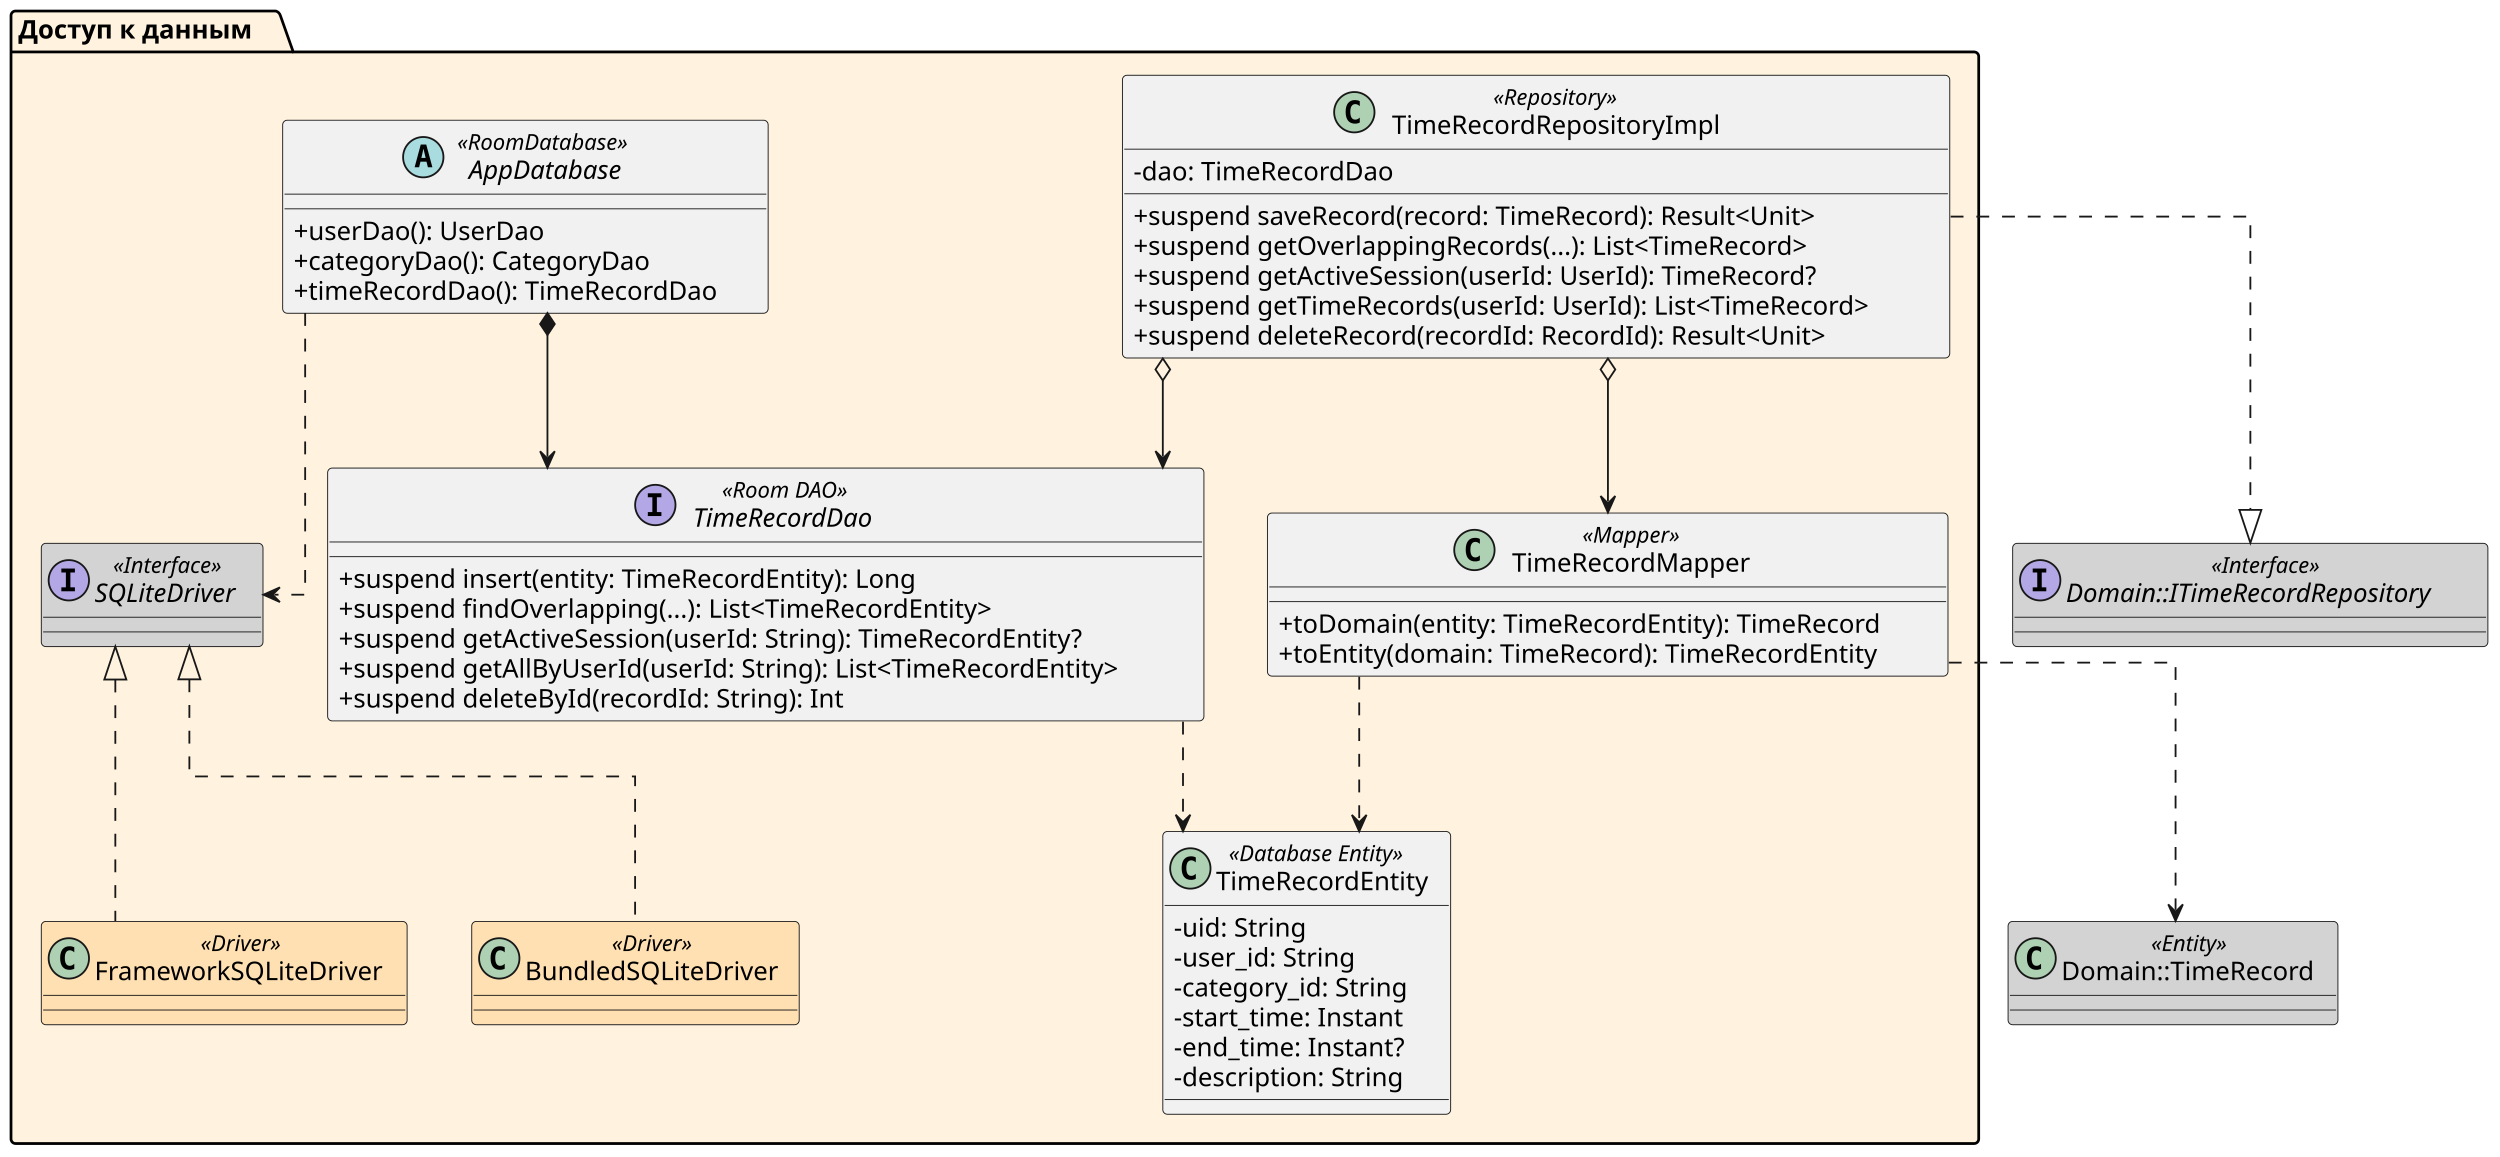
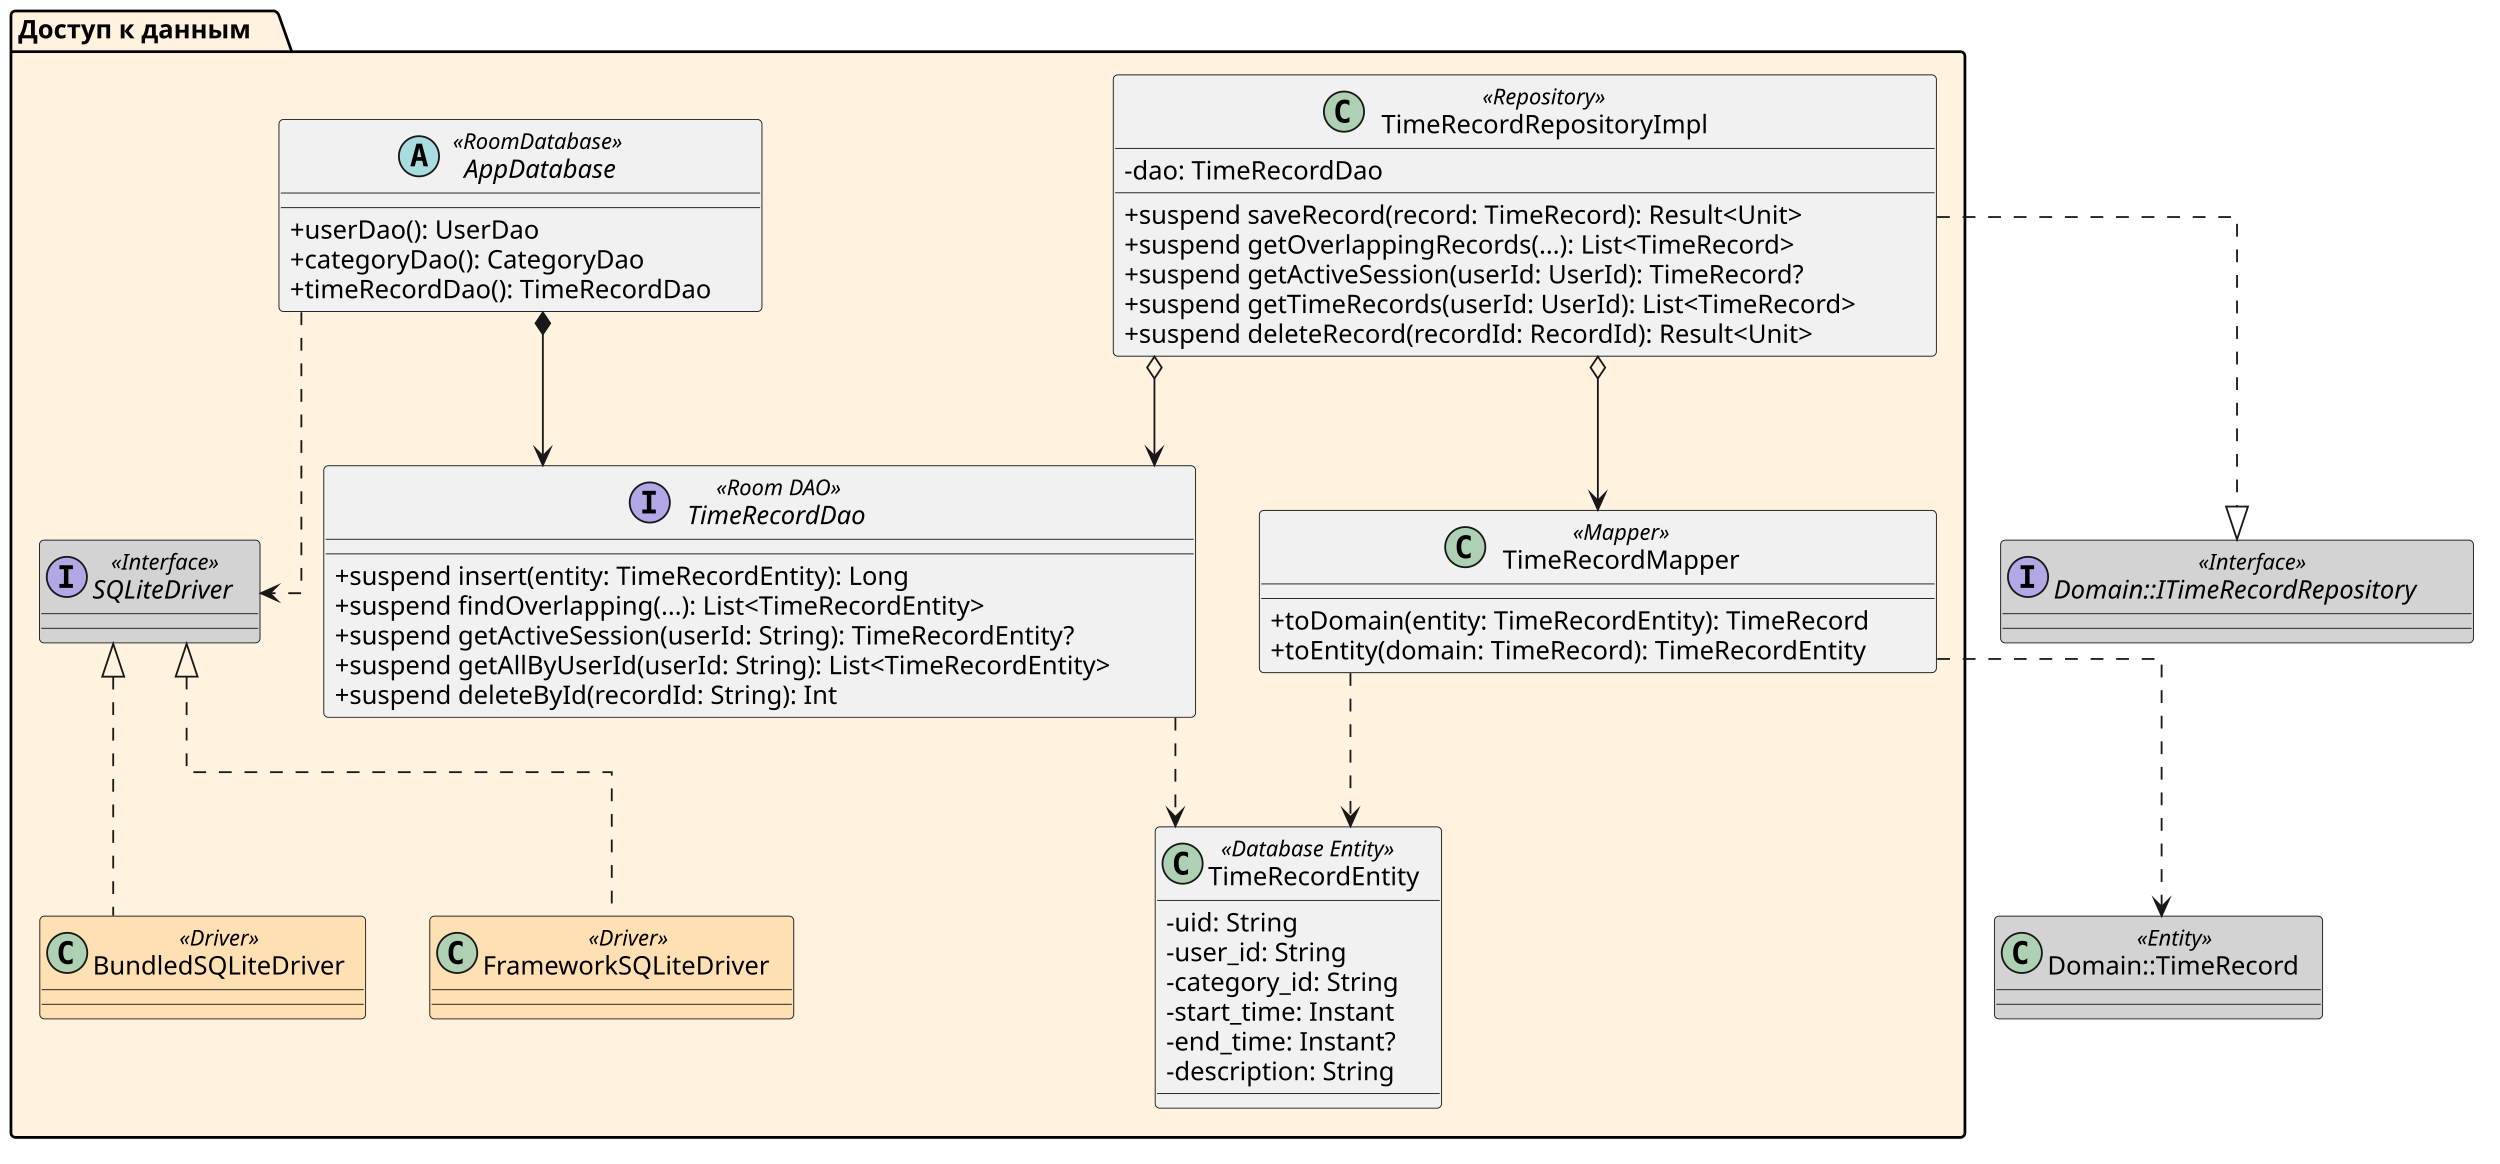
- <svg xmlns="http://www.w3.org/2000/svg" contentStyleType="text/css" data-diagram-type="CLASS" height="630px" preserveAspectRatio="none" style="width:1362px;height:630px;background:#FFFFFF;" version="1.1" viewBox="0 0 1362 630" width="1362px" zoomAndPan="magnify">
+ <svg xmlns="http://www.w3.org/2000/svg" contentStyleType="text/css" data-diagram-type="CLASS" height="637px" preserveAspectRatio="none" style="width:1369px;height:637px;background:#FFFFFF;" version="1.1" viewBox="0 0 1369 637" width="1369px" zoomAndPan="magnify">
  <defs />
  <g>
-     <g class="cluster" data-qualified-name="...... . ......" data-source-line="7" id="ent0004">
-       <path d="M8.5,6 L150.252,6 A3.75,3.75 0 0 1 152.752,8.5 L159.752,28.297 L1075.5,28.297 A2.5,2.5 0 0 1 1078,30.797 L1078,620.5 A2.5,2.5 0 0 1 1075.5,623 L8.5,623 A2.5,2.5 0 0 1 6,620.5 L6,8.5 A2.5,2.5 0 0 1 8.5,6" fill="#FFF3E0" style="stroke:#000000;stroke-width:1.5;" />
+     <g class="cluster" data-qualified-name="...... . ......" data-source-line="7" id="ent0003">
+       <path d="M8.5,6 L150.252,6 A3.75,3.75 0 0 1 152.752,8.5 L159.752,28.297 L1073.5,28.297 A2.5,2.5 0 0 1 1076,30.797 L1076,620.34 A2.5,2.5 0 0 1 1073.5,622.84 L8.5,622.84 A2.5,2.5 0 0 1 6,620.34 L6,8.5 A2.5,2.5 0 0 1 8.5,6" fill="#FFF3E0" style="stroke:#000000;stroke-width:1.5;" />
      <line style="stroke:#000000;stroke-width:1.5;" x1="6" x2="159.752" y1="28.297" y2="28.297" />
-       <text fill="#000000" font-family="sans-serif" font-size="14" font-weight="bold" lengthAdjust="spacing" textLength="140.752" x="10" y="20.995">Доступ к данным</text>
+       <text fill="#000000" font-family="sans-serif" font-size="14" font-weight="700" lengthAdjust="spacing" textLength="140.752" x="10" y="20.995">Доступ к данным</text>
    </g>
-     <g class="entity" data-qualified-name="...... . .......TimeRecordEntity" data-source-line="8" id="ent0005">
-       <rect fill="#F1F1F1" height="154.047" rx="2.5" ry="2.5" style="stroke:#181818;stroke-width:0.5;" width="156.81" x="633.5" y="453" />
-       <ellipse cx="648.5" cy="473.133" fill="#ADD1B2" rx="11" ry="11" style="stroke:#181818;stroke-width:1;" />
-       <path d="M651.469,478.773 Q650.891,479.07 650.25,479.211 Q649.609,479.367 648.906,479.367 Q646.406,479.367 645.078,477.727 Q643.766,476.07 643.766,472.945 Q643.766,469.82 645.078,468.164 Q646.406,466.508 648.906,466.508 Q649.609,466.508 650.25,466.664 Q650.906,466.82 651.469,467.117 L651.469,469.836 Q650.844,469.258 650.25,468.992 Q649.656,468.711 649.031,468.711 Q647.688,468.711 647,469.789 Q646.312,470.852 646.312,472.945 Q646.312,475.039 647,476.117 Q647.688,477.18 649.031,477.18 Q649.656,477.18 650.25,476.914 Q650.844,476.633 651.469,476.055 L651.469,478.773 Z " fill="#000000" />
-       <text fill="#000000" font-family="sans-serif" font-size="12" font-style="italic" lengthAdjust="spacing" textLength="110.918" x="669.446" y="469.139">«Database Entity»</text>
-       <text fill="#000000" font-family="sans-serif" font-size="14" lengthAdjust="spacing" textLength="124.811" x="662.5" y="484.964">TimeRecordEntity</text>
-       <line style="stroke:#181818;stroke-width:0.5;" x1="634.5" x2="789.311" y1="493.266" y2="493.266" />
-       <text fill="#000000" font-family="sans-serif" font-size="14" lengthAdjust="spacing" textLength="77.649" x="639.5" y="510.261">-uid: String</text>
-       <text fill="#000000" font-family="sans-serif" font-size="14" lengthAdjust="spacing" textLength="106.312" x="639.5" y="526.558">-user_id: String</text>
-       <text fill="#000000" font-family="sans-serif" font-size="14" lengthAdjust="spacing" textLength="137.648" x="639.5" y="542.855">-category_id: String</text>
-       <text fill="#000000" font-family="sans-serif" font-size="14" lengthAdjust="spacing" textLength="134.183" x="639.5" y="559.151">-start_time: Instant</text>
-       <text fill="#000000" font-family="sans-serif" font-size="14" lengthAdjust="spacing" textLength="135.379" x="639.5" y="575.448">-end_time: Instant?</text>
-       <text fill="#000000" font-family="sans-serif" font-size="14" lengthAdjust="spacing" textLength="133.841" x="639.5" y="591.745">-description: String</text>
-       <line style="stroke:#181818;stroke-width:0.5;" x1="634.5" x2="789.311" y1="599.047" y2="599.047" />
+     <g class="entity" data-qualified-name="...... . .......TimeRecordEntity" data-source-line="8" id="ent0004">
+       <rect fill="#F1F1F1" height="154.047" rx="2.5" ry="2.5" style="stroke:#181818;stroke-width:0.5;" width="156.81" x="632.59" y="452.79" />
+       <ellipse cx="647.59" cy="472.923" fill="#ADD1B2" rx="11" ry="11" style="stroke:#181818;stroke-width:1;" />
+       <path d="M650.559,478.563 Q649.981,478.86 649.34,479.001 Q648.699,479.157 647.996,479.157 Q645.496,479.157 644.168,477.517 Q642.856,475.86 642.856,472.735 Q642.856,469.61 644.168,467.954 Q645.496,466.298 647.996,466.298 Q648.699,466.298 649.34,466.454 Q649.996,466.61 650.559,466.907 L650.559,469.626 Q649.934,469.048 649.34,468.782 Q648.746,468.501 648.121,468.501 Q646.778,468.501 646.09,469.579 Q645.403,470.642 645.403,472.735 Q645.403,474.829 646.09,475.907 Q646.778,476.97 648.121,476.97 Q648.746,476.97 649.34,476.704 Q649.934,476.423 650.559,475.845 L650.559,478.563 Z " fill="#000000" />
+       <text fill="#000000" font-family="sans-serif" font-size="12" font-style="italic" lengthAdjust="spacing" textLength="110.789" x="668.601" y="468.929">«Database Entity»</text>
+       <text fill="#000000" font-family="sans-serif" font-size="14" lengthAdjust="spacing" textLength="124.811" x="661.59" y="484.754">TimeRecordEntity</text>
+       <line style="stroke:#181818;stroke-width:0.5;" x1="633.59" x2="788.4" y1="493.056" y2="493.056" />
+       <text fill="#000000" font-family="sans-serif" font-size="14" lengthAdjust="spacing" textLength="77.649" x="638.59" y="510.051">-uid: String</text>
+       <text fill="#000000" font-family="sans-serif" font-size="14" lengthAdjust="spacing" textLength="106.312" x="638.59" y="526.348">-user_id: String</text>
+       <text fill="#000000" font-family="sans-serif" font-size="14" lengthAdjust="spacing" textLength="137.648" x="638.59" y="542.644">-category_id: String</text>
+       <text fill="#000000" font-family="sans-serif" font-size="14" lengthAdjust="spacing" textLength="134.183" x="638.59" y="558.941">-start_time: Instant</text>
+       <text fill="#000000" font-family="sans-serif" font-size="14" lengthAdjust="spacing" textLength="135.379" x="638.59" y="575.238">-end_time: Instant?</text>
+       <text fill="#000000" font-family="sans-serif" font-size="14" lengthAdjust="spacing" textLength="133.841" x="638.59" y="591.535">-description: String</text>
+       <line style="stroke:#181818;stroke-width:0.5;" x1="633.59" x2="788.4" y1="598.837" y2="598.837" />
    </g>
-     <g class="entity" data-qualified-name="...... . .......TimeRecordDao" data-source-line="17" id="ent0006">
-       <rect fill="#F1F1F1" height="137.75" rx="2.5" ry="2.5" style="stroke:#181818;stroke-width:0.5;" width="477.397" x="178.5" y="255" />
-       <ellipse cx="357.017" cy="275.133" fill="#B4A7E5" rx="11" ry="11" style="stroke:#181818;stroke-width:1;" />
-       <path d="M352.939,270.898 L352.939,268.742 L360.33,268.742 L360.33,270.898 L357.861,270.898 L357.861,278.977 L360.33,278.977 L360.33,281.133 L352.939,281.133 L352.939,278.977 L355.408,278.977 L355.408,270.898 L352.939,270.898 Z " fill="#000000" />
-       <text fill="#000000" font-family="sans-serif" font-size="12" font-style="italic" lengthAdjust="spacing" textLength="80.232" x="393.332" y="271.139">«Room DAO»</text>
-       <text fill="#000000" font-family="sans-serif" font-size="14" font-style="italic" lengthAdjust="spacing" textLength="111.863" x="377.517" y="286.964">TimeRecordDao</text>
-       <line style="stroke:#181818;stroke-width:0.5;" x1="179.5" x2="654.898" y1="295.266" y2="295.266" />
-       <line style="stroke:#181818;stroke-width:0.5;" x1="179.5" x2="654.898" y1="303.266" y2="303.266" />
-       <text fill="#000000" font-family="sans-serif" font-size="14" lengthAdjust="spacing" textLength="343.649" x="184.5" y="320.261">+suspend insert(entity: TimeRecordEntity): Long</text>
-       <text fill="#000000" font-family="sans-serif" font-size="14" lengthAdjust="spacing" textLength="393.231" x="184.5" y="336.558">+suspend findOverlapping(...): List&lt;TimeRecordEntity&gt;</text>
-       <text fill="#000000" font-family="sans-serif" font-size="14" lengthAdjust="spacing" textLength="441.69" x="184.5" y="352.854">+suspend getActiveSession(userId: String): TimeRecordEntity?</text>
-       <text fill="#000000" font-family="sans-serif" font-size="14" lengthAdjust="spacing" textLength="465.397" x="184.5" y="369.151">+suspend getAllByUserId(userId: String): List&lt;TimeRecordEntity&gt;</text>
-       <text fill="#000000" font-family="sans-serif" font-size="14" lengthAdjust="spacing" textLength="297.732" x="184.5" y="385.448">+suspend deleteById(recordId: String): Int</text>
+     <g class="entity" data-qualified-name="...... . .......TimeRecordDao" data-source-line="17" id="ent0005">
+       <rect fill="#F1F1F1" height="137.75" rx="2.5" ry="2.5" style="stroke:#181818;stroke-width:0.5;" width="477.397" x="177.3" y="255.04" />
+       <ellipse cx="355.817" cy="275.173" fill="#B4A7E5" rx="11" ry="11" style="stroke:#181818;stroke-width:1;" />
+       <path d="M351.739,270.938 L351.739,268.782 L359.13,268.782 L359.13,270.938 L356.661,270.938 L356.661,279.017 L359.13,279.017 L359.13,281.173 L351.739,281.173 L351.739,279.017 L354.208,279.017 L354.208,270.938 L351.739,270.938 Z " fill="#000000" />
+       <text fill="#000000" font-family="sans-serif" font-size="12" font-style="italic" lengthAdjust="spacing" textLength="80.103" x="392.197" y="271.179">«Room DAO»</text>
+       <text fill="#000000" font-family="sans-serif" font-size="14" font-style="italic" lengthAdjust="spacing" textLength="111.863" x="376.317" y="287.004">TimeRecordDao</text>
+       <line style="stroke:#181818;stroke-width:0.5;" x1="178.3" x2="653.697" y1="295.306" y2="295.306" />
+       <line style="stroke:#181818;stroke-width:0.5;" x1="178.3" x2="653.697" y1="303.306" y2="303.306" />
+       <text fill="#000000" font-family="sans-serif" font-size="14" lengthAdjust="spacing" textLength="343.649" x="183.3" y="320.301">+suspend insert(entity: TimeRecordEntity): Long</text>
+       <text fill="#000000" font-family="sans-serif" font-size="14" lengthAdjust="spacing" textLength="393.231" x="183.3" y="336.598">+suspend findOverlapping(...): List&lt;TimeRecordEntity&gt;</text>
+       <text fill="#000000" font-family="sans-serif" font-size="14" lengthAdjust="spacing" textLength="441.69" x="183.3" y="352.894">+suspend getActiveSession(userId: String): TimeRecordEntity?</text>
+       <text fill="#000000" font-family="sans-serif" font-size="14" lengthAdjust="spacing" textLength="465.397" x="183.3" y="369.191">+suspend getAllByUserId(userId: String): List&lt;TimeRecordEntity&gt;</text>
+       <text fill="#000000" font-family="sans-serif" font-size="14" lengthAdjust="spacing" textLength="297.732" x="183.3" y="385.488">+suspend deleteById(recordId: String): Int</text>
    </g>
-     <g class="entity" data-qualified-name="...... . .......AppDatabase" data-source-line="25" id="ent0007">
-       <rect fill="#F1F1F1" height="105.156" rx="2.5" ry="2.5" style="stroke:#181818;stroke-width:0.5;" width="264.485" x="154" y="65.5" />
-       <ellipse cx="230.602" cy="85.633" fill="#A9DCDF" rx="11" ry="11" style="stroke:#181818;stroke-width:1;" />
-       <path d="M230.711,80.977 L229.555,86.055 L231.883,86.055 L230.711,80.977 Z M229.227,78.742 L232.211,78.742 L235.571,91.133 L233.118,91.133 L232.352,88.07 L229.071,88.07 L228.321,91.133 L225.883,91.133 L229.227,78.742 Z " fill="#000000" />
-       <text fill="#000000" font-family="sans-serif" font-size="12" font-style="italic" lengthAdjust="spacing" textLength="106.781" x="249.102" y="81.639">«RoomDatabase»</text>
-       <text fill="#000000" font-family="sans-serif" font-size="14" font-style="italic" lengthAdjust="spacing" textLength="94.151" x="255.417" y="97.464">AppDatabase</text>
-       <line style="stroke:#181818;stroke-width:0.5;" x1="155" x2="417.485" y1="105.766" y2="105.766" />
-       <line style="stroke:#181818;stroke-width:0.5;" x1="155" x2="417.485" y1="113.766" y2="113.766" />
-       <text fill="#000000" font-family="sans-serif" font-size="14" lengthAdjust="spacing" textLength="150.117" x="160" y="130.761">+userDao(): UserDao</text>
-       <text fill="#000000" font-family="sans-serif" font-size="14" lengthAdjust="spacing" textLength="213.493" x="160" y="147.058">+categoryDao(): CategoryDao</text>
-       <text fill="#000000" font-family="sans-serif" font-size="14" lengthAdjust="spacing" textLength="252.485" x="160" y="163.355">+timeRecordDao(): TimeRecordDao</text>
+     <g class="entity" data-qualified-name="...... . .......AppDatabase" data-source-line="25" id="ent0006">
+       <rect fill="#F1F1F1" height="105.156" rx="2.5" ry="2.5" style="stroke:#181818;stroke-width:0.5;" width="264.485" x="152.76" y="65.44" />
+       <ellipse cx="229.427" cy="85.573" fill="#A9DCDF" rx="11" ry="11" style="stroke:#181818;stroke-width:1;" />
+       <path d="M229.536,80.917 L228.38,85.995 L230.708,85.995 L229.536,80.917 Z M228.052,78.682 L231.036,78.682 L234.395,91.073 L231.942,91.073 L231.177,88.01 L227.895,88.01 L227.145,91.073 L224.708,91.073 L228.052,78.682 Z " fill="#000000" />
+       <text fill="#000000" font-family="sans-serif" font-size="12" font-style="italic" lengthAdjust="spacing" textLength="106.652" x="247.927" y="81.579">«RoomDatabase»</text>
+       <text fill="#000000" font-family="sans-serif" font-size="14" font-style="italic" lengthAdjust="spacing" textLength="94.151" x="254.177" y="97.404">AppDatabase</text>
+       <line style="stroke:#181818;stroke-width:0.5;" x1="153.76" x2="416.245" y1="105.706" y2="105.706" />
+       <line style="stroke:#181818;stroke-width:0.5;" x1="153.76" x2="416.245" y1="113.706" y2="113.706" />
+       <text fill="#000000" font-family="sans-serif" font-size="14" lengthAdjust="spacing" textLength="150.117" x="158.76" y="130.701">+userDao(): UserDao</text>
+       <text fill="#000000" font-family="sans-serif" font-size="14" lengthAdjust="spacing" textLength="213.493" x="158.76" y="146.998">+categoryDao(): CategoryDao</text>
+       <text fill="#000000" font-family="sans-serif" font-size="14" lengthAdjust="spacing" textLength="252.485" x="158.76" y="163.294">+timeRecordDao(): TimeRecordDao</text>
    </g>
-     <g class="entity" data-qualified-name="...... . .......TimeRecordMapper" data-source-line="31" id="ent0008">
-       <rect fill="#F1F1F1" height="88.859" rx="2.5" ry="2.5" style="stroke:#181818;stroke-width:0.5;" width="370.757" x="690.5" y="279.5" />
-       <ellipse cx="803.259" cy="299.633" fill="#ADD1B2" rx="11" ry="11" style="stroke:#181818;stroke-width:1;" />
-       <path d="M806.227,305.273 Q805.649,305.57 805.009,305.711 Q804.368,305.867 803.665,305.867 Q801.165,305.867 799.837,304.227 Q798.524,302.57 798.524,299.445 Q798.524,296.32 799.837,294.664 Q801.165,293.008 803.665,293.008 Q804.368,293.008 805.009,293.164 Q805.665,293.32 806.227,293.617 L806.227,296.336 Q805.602,295.758 805.009,295.492 Q804.415,295.211 803.79,295.211 Q802.446,295.211 801.759,296.289 Q801.071,297.352 801.071,299.445 Q801.071,301.539 801.759,302.617 Q802.446,303.68 803.79,303.68 Q804.415,303.68 805.009,303.414 Q805.602,303.133 806.227,302.555 L806.227,305.273 Z " fill="#000000" />
-       <text fill="#000000" font-family="sans-serif" font-size="12" font-style="italic" lengthAdjust="spacing" textLength="60.07" x="862.093" y="295.639">«Mapper»</text>
-       <text fill="#000000" font-family="sans-serif" font-size="14" lengthAdjust="spacing" textLength="136.739" x="823.759" y="311.464">TimeRecordMapper</text>
-       <line style="stroke:#181818;stroke-width:0.5;" x1="691.5" x2="1060.257" y1="319.766" y2="319.766" />
-       <line style="stroke:#181818;stroke-width:0.5;" x1="691.5" x2="1060.257" y1="327.766" y2="327.766" />
-       <text fill="#000000" font-family="sans-serif" font-size="14" lengthAdjust="spacing" textLength="358.757" x="696.5" y="344.761">+toDomain(entity: TimeRecordEntity): TimeRecord</text>
-       <text fill="#000000" font-family="sans-serif" font-size="14" lengthAdjust="spacing" textLength="357.096" x="696.5" y="361.058">+toEntity(domain: TimeRecord): TimeRecordEntity</text>
+     <g class="entity" data-qualified-name="...... . .......TimeRecordMapper" data-source-line="31" id="ent0007">
+       <rect fill="#F1F1F1" height="88.859" rx="2.5" ry="2.5" style="stroke:#181818;stroke-width:0.5;" width="370.757" x="689.62" y="279.49" />
+       <ellipse cx="802.379" cy="299.623" fill="#ADD1B2" rx="11" ry="11" style="stroke:#181818;stroke-width:1;" />
+       <path d="M805.347,305.263 Q804.769,305.56 804.129,305.701 Q803.488,305.857 802.785,305.857 Q800.285,305.857 798.957,304.217 Q797.644,302.56 797.644,299.435 Q797.644,296.31 798.957,294.654 Q800.285,292.998 802.785,292.998 Q803.488,292.998 804.129,293.154 Q804.785,293.31 805.347,293.607 L805.347,296.326 Q804.722,295.748 804.129,295.482 Q803.535,295.201 802.91,295.201 Q801.566,295.201 800.879,296.279 Q800.191,297.342 800.191,299.435 Q800.191,301.529 800.879,302.607 Q801.566,303.67 802.91,303.67 Q803.535,303.67 804.129,303.404 Q804.722,303.123 805.347,302.545 L805.347,305.263 Z " fill="#000000" />
+       <text fill="#000000" font-family="sans-serif" font-size="12" font-style="italic" lengthAdjust="spacing" textLength="59.941" x="861.278" y="295.629">«Mapper»</text>
+       <text fill="#000000" font-family="sans-serif" font-size="14" lengthAdjust="spacing" textLength="136.739" x="822.879" y="311.454">TimeRecordMapper</text>
+       <line style="stroke:#181818;stroke-width:0.5;" x1="690.62" x2="1059.377" y1="319.756" y2="319.756" />
+       <line style="stroke:#181818;stroke-width:0.5;" x1="690.62" x2="1059.377" y1="327.756" y2="327.756" />
+       <text fill="#000000" font-family="sans-serif" font-size="14" lengthAdjust="spacing" textLength="358.757" x="695.62" y="344.751">+toDomain(entity: TimeRecordEntity): TimeRecord</text>
+       <text fill="#000000" font-family="sans-serif" font-size="14" lengthAdjust="spacing" textLength="357.096" x="695.62" y="361.048">+toEntity(domain: TimeRecord): TimeRecordEntity</text>
    </g>
-     <g class="entity" data-qualified-name="...... . .......TimeRecordRepositoryImpl" data-source-line="36" id="ent0009">
-       <rect fill="#F1F1F1" height="154.047" rx="2.5" ry="2.5" style="stroke:#181818;stroke-width:0.5;" width="450.731" x="611.5" y="41" />
-       <ellipse cx="737.838" cy="61.133" fill="#ADD1B2" rx="11" ry="11" style="stroke:#181818;stroke-width:1;" />
-       <path d="M740.807,66.773 Q740.229,67.07 739.588,67.211 Q738.948,67.367 738.245,67.367 Q735.745,67.367 734.417,65.727 Q733.104,64.07 733.104,60.945 Q733.104,57.82 734.417,56.164 Q735.745,54.508 738.245,54.508 Q738.948,54.508 739.588,54.664 Q740.245,54.82 740.807,55.117 L740.807,57.836 Q740.182,57.258 739.588,56.992 Q738.995,56.711 738.37,56.711 Q737.026,56.711 736.338,57.789 Q735.651,58.852 735.651,60.945 Q735.651,63.039 736.338,64.117 Q737.026,65.18 738.37,65.18 Q738.995,65.18 739.588,64.914 Q740.182,64.633 740.807,64.055 L740.807,66.773 Z " fill="#000000" />
-       <text fill="#000000" font-family="sans-serif" font-size="12" font-style="italic" lengthAdjust="spacing" textLength="79.16" x="813.535" y="57.139">«Repository»</text>
-       <text fill="#000000" font-family="sans-serif" font-size="14" lengthAdjust="spacing" textLength="189.554" x="758.338" y="72.964">TimeRecordRepositoryImpl</text>
-       <line style="stroke:#181818;stroke-width:0.5;" x1="612.5" x2="1061.23" y1="81.266" y2="81.266" />
-       <text fill="#000000" font-family="sans-serif" font-size="14" lengthAdjust="spacing" textLength="152.113" x="617.5" y="98.261">-dao: TimeRecordDao</text>
-       <line style="stroke:#181818;stroke-width:0.5;" x1="612.5" x2="1061.23" y1="105.562" y2="105.562" />
-       <text fill="#000000" font-family="sans-serif" font-size="14" lengthAdjust="spacing" textLength="411.236" x="617.5" y="122.558">+suspend saveRecord(record: TimeRecord): Result&lt;Unit&gt;</text>
-       <text fill="#000000" font-family="sans-serif" font-size="14" lengthAdjust="spacing" textLength="405.31" x="617.5" y="138.855">+suspend getOverlappingRecords(...): List&lt;TimeRecord&gt;</text>
-       <text fill="#000000" font-family="sans-serif" font-size="14" lengthAdjust="spacing" textLength="403.963" x="617.5" y="155.151">+suspend getActiveSession(userId: UserId): TimeRecord?</text>
-       <text fill="#000000" font-family="sans-serif" font-size="14" lengthAdjust="spacing" textLength="438.731" x="617.5" y="171.448">+suspend getTimeRecords(userId: UserId): List&lt;TimeRecord&gt;</text>
-       <text fill="#000000" font-family="sans-serif" font-size="14" lengthAdjust="spacing" textLength="413.909" x="617.5" y="187.745">+suspend deleteRecord(recordId: RecordId): Result&lt;Unit&gt;</text>
+     <g class="entity" data-qualified-name="...... . .......TimeRecordRepositoryImpl" data-source-line="36" id="ent0008">
+       <rect fill="#F1F1F1" height="154.047" rx="2.5" ry="2.5" style="stroke:#181818;stroke-width:0.5;" width="450.731" x="609.63" y="41" />
+       <ellipse cx="735.968" cy="61.133" fill="#ADD1B2" rx="11" ry="11" style="stroke:#181818;stroke-width:1;" />
+       <path d="M738.937,66.773 Q738.359,67.07 737.718,67.211 Q737.078,67.367 736.375,67.367 Q733.875,67.367 732.547,65.727 Q731.234,64.07 731.234,60.945 Q731.234,57.82 732.547,56.164 Q733.875,54.508 736.375,54.508 Q737.078,54.508 737.718,54.664 Q738.375,54.82 738.937,55.117 L738.937,57.836 Q738.312,57.258 737.718,56.992 Q737.125,56.711 736.5,56.711 Q735.156,56.711 734.468,57.789 Q733.781,58.852 733.781,60.945 Q733.781,63.039 734.468,64.117 Q735.156,65.18 736.5,65.18 Q737.125,65.18 737.718,64.914 Q738.312,64.633 738.937,64.055 L738.937,66.773 Z " fill="#000000" />
+       <text fill="#000000" font-family="sans-serif" font-size="12" font-style="italic" lengthAdjust="spacing" textLength="79.031" x="811.73" y="57.139">«Repository»</text>
+       <text fill="#000000" font-family="sans-serif" font-size="14" lengthAdjust="spacing" textLength="189.554" x="756.468" y="72.964">TimeRecordRepositoryImpl</text>
+       <line style="stroke:#181818;stroke-width:0.5;" x1="610.63" x2="1059.361" y1="81.266" y2="81.266" />
+       <text fill="#000000" font-family="sans-serif" font-size="14" lengthAdjust="spacing" textLength="152.113" x="615.63" y="98.261">-dao: TimeRecordDao</text>
+       <line style="stroke:#181818;stroke-width:0.5;" x1="610.63" x2="1059.361" y1="105.562" y2="105.562" />
+       <text fill="#000000" font-family="sans-serif" font-size="14" lengthAdjust="spacing" textLength="411.236" x="615.63" y="122.558">+suspend saveRecord(record: TimeRecord): Result&lt;Unit&gt;</text>
+       <text fill="#000000" font-family="sans-serif" font-size="14" lengthAdjust="spacing" textLength="405.31" x="615.63" y="138.855">+suspend getOverlappingRecords(...): List&lt;TimeRecord&gt;</text>
+       <text fill="#000000" font-family="sans-serif" font-size="14" lengthAdjust="spacing" textLength="403.963" x="615.63" y="155.151">+suspend getActiveSession(userId: UserId): TimeRecord?</text>
+       <text fill="#000000" font-family="sans-serif" font-size="14" lengthAdjust="spacing" textLength="438.731" x="615.63" y="171.448">+suspend getTimeRecords(userId: UserId): List&lt;TimeRecord&gt;</text>
+       <text fill="#000000" font-family="sans-serif" font-size="14" lengthAdjust="spacing" textLength="413.909" x="615.63" y="187.745">+suspend deleteRecord(recordId: RecordId): Result&lt;Unit&gt;</text>
    </g>
-     <g class="entity" data-qualified-name="...... . .......SQLiteDriver" data-source-line="45" id="ent0010">
-       <rect fill="#D3D3D3" height="56.266" rx="2.5" ry="2.5" style="stroke:#181818;stroke-width:0.5;" width="120.778" x="22.5" y="296" />
-       <ellipse cx="37.5" cy="316.133" fill="#B4A7E5" rx="11" ry="11" style="stroke:#181818;stroke-width:1;" />
-       <path d="M33.422,311.898 L33.422,309.742 L40.812,309.742 L40.812,311.898 L38.344,311.898 L38.344,319.977 L40.812,319.977 L40.812,322.133 L33.422,322.133 L33.422,319.977 L35.891,319.977 L35.891,311.898 L33.422,311.898 Z " fill="#000000" />
-       <text fill="#000000" font-family="sans-serif" font-size="12" font-style="italic" lengthAdjust="spacing" textLength="68.537" x="61.621" y="312.139">«Interface»</text>
-       <text fill="#000000" font-family="sans-serif" font-size="14" font-style="italic" lengthAdjust="spacing" textLength="88.778" x="51.5" y="327.964">SQLiteDriver</text>
-       <line style="stroke:#181818;stroke-width:0.5;" x1="23.5" x2="142.278" y1="336.266" y2="336.266" />
-       <line style="stroke:#181818;stroke-width:0.5;" x1="23.5" x2="142.278" y1="344.266" y2="344.266" />
+     <g class="entity" data-qualified-name="...... . .......SQLiteDriver" data-source-line="45" id="ent0009">
+       <rect fill="#D3D3D3" height="56.266" rx="2.5" ry="2.5" style="stroke:#181818;stroke-width:0.5;" width="120.778" x="21.61" y="295.79" />
+       <ellipse cx="36.61" cy="315.923" fill="#B4A7E5" rx="11" ry="11" style="stroke:#181818;stroke-width:1;" />
+       <path d="M32.532,311.688 L32.532,309.532 L39.922,309.532 L39.922,311.688 L37.454,311.688 L37.454,319.767 L39.922,319.767 L39.922,321.923 L32.532,321.923 L32.532,319.767 L35.001,319.767 L35.001,311.688 L32.532,311.688 Z " fill="#000000" />
+       <text fill="#000000" font-family="sans-serif" font-size="12" font-style="italic" lengthAdjust="spacing" textLength="68.408" x="60.795" y="311.929">«Interface»</text>
+       <text fill="#000000" font-family="sans-serif" font-size="14" font-style="italic" lengthAdjust="spacing" textLength="88.778" x="50.61" y="327.754">SQLiteDriver</text>
+       <line style="stroke:#181818;stroke-width:0.5;" x1="22.61" x2="141.388" y1="336.056" y2="336.056" />
+       <line style="stroke:#181818;stroke-width:0.5;" x1="22.61" x2="141.388" y1="344.056" y2="344.056" />
    </g>
-     <g class="entity" data-qualified-name="...... . .......BundledSQLiteDriver" data-source-line="47" id="ent0011">
-       <rect fill="#FFE0B2" height="56.266" rx="2.5" ry="2.5" style="stroke:#181818;stroke-width:0.5;" width="178.405" x="257" y="502" />
-       <ellipse cx="272" cy="522.133" fill="#ADD1B2" rx="11" ry="11" style="stroke:#181818;stroke-width:1;" />
-       <path d="M274.969,527.773 Q274.391,528.07 273.75,528.211 Q273.109,528.367 272.406,528.367 Q269.906,528.367 268.578,526.727 Q267.266,525.07 267.266,521.945 Q267.266,518.82 268.578,517.164 Q269.906,515.508 272.406,515.508 Q273.109,515.508 273.75,515.664 Q274.406,515.82 274.969,516.117 L274.969,518.836 Q274.344,518.258 273.75,517.992 Q273.156,517.711 272.531,517.711 Q271.188,517.711 270.5,518.789 Q269.812,519.852 269.812,521.945 Q269.812,524.039 270.5,525.117 Q271.188,526.18 272.531,526.18 Q273.156,526.18 273.75,525.914 Q274.344,525.633 274.969,525.055 L274.969,527.773 Z " fill="#000000" />
-       <text fill="#000000" font-family="sans-serif" font-size="12" font-style="italic" lengthAdjust="spacing" textLength="51.738" x="333.334" y="518.139">«Driver»</text>
-       <text fill="#000000" font-family="sans-serif" font-size="14" lengthAdjust="spacing" textLength="146.405" x="286" y="533.964">BundledSQLiteDriver</text>
-       <line style="stroke:#181818;stroke-width:0.5;" x1="258" x2="434.405" y1="542.266" y2="542.266" />
-       <line style="stroke:#181818;stroke-width:0.5;" x1="258" x2="434.405" y1="550.266" y2="550.266" />
+     <g class="entity" data-qualified-name="...... . .......BundledSQLiteDriver" data-source-line="47" id="ent0010">
+       <rect fill="#FFE0B2" height="56.266" rx="2.5" ry="2.5" style="stroke:#181818;stroke-width:0.5;" width="178.405" x="21.8" y="501.68" />
+       <ellipse cx="36.8" cy="521.813" fill="#ADD1B2" rx="11" ry="11" style="stroke:#181818;stroke-width:1;" />
+       <path d="M39.769,527.453 Q39.191,527.75 38.55,527.891 Q37.909,528.047 37.206,528.047 Q34.706,528.047 33.378,526.407 Q32.066,524.75 32.066,521.625 Q32.066,518.5 33.378,516.844 Q34.706,515.188 37.206,515.188 Q37.909,515.188 38.55,515.344 Q39.206,515.5 39.769,515.797 L39.769,518.516 Q39.144,517.938 38.55,517.672 Q37.956,517.391 37.331,517.391 Q35.987,517.391 35.3,518.469 Q34.612,519.532 34.612,521.625 Q34.612,523.719 35.3,524.797 Q35.987,525.86 37.331,525.86 Q37.956,525.86 38.55,525.594 Q39.144,525.313 39.769,524.735 L39.769,527.453 Z " fill="#000000" />
+       <text fill="#000000" font-family="sans-serif" font-size="12" font-style="italic" lengthAdjust="spacing" textLength="51.609" x="98.198" y="517.819">«Driver»</text>
+       <text fill="#000000" font-family="sans-serif" font-size="14" lengthAdjust="spacing" textLength="146.405" x="50.8" y="533.644">BundledSQLiteDriver</text>
+       <line style="stroke:#181818;stroke-width:0.5;" x1="22.8" x2="199.205" y1="541.946" y2="541.946" />
+       <line style="stroke:#181818;stroke-width:0.5;" x1="22.8" x2="199.205" y1="549.946" y2="549.946" />
    </g>
-     <g class="entity" data-qualified-name="...... . .......FrameworkSQLiteDriver" data-source-line="48" id="ent0012">
-       <rect fill="#FFE0B2" height="56.266" rx="2.5" ry="2.5" style="stroke:#181818;stroke-width:0.5;" width="199.296" x="22.5" y="502" />
-       <ellipse cx="37.5" cy="522.133" fill="#ADD1B2" rx="11" ry="11" style="stroke:#181818;stroke-width:1;" />
-       <path d="M40.469,527.773 Q39.891,528.07 39.25,528.211 Q38.609,528.367 37.906,528.367 Q35.406,528.367 34.078,526.727 Q32.766,525.07 32.766,521.945 Q32.766,518.82 34.078,517.164 Q35.406,515.508 37.906,515.508 Q38.609,515.508 39.25,515.664 Q39.906,515.82 40.469,516.117 L40.469,518.836 Q39.844,518.258 39.25,517.992 Q38.656,517.711 38.031,517.711 Q36.688,517.711 36,518.789 Q35.312,519.852 35.312,521.945 Q35.312,524.039 36,525.117 Q36.688,526.18 38.031,526.18 Q38.656,526.18 39.25,525.914 Q39.844,525.633 40.469,525.055 L40.469,527.773 Z " fill="#000000" />
-       <text fill="#000000" font-family="sans-serif" font-size="12" font-style="italic" lengthAdjust="spacing" textLength="51.738" x="109.279" y="518.139">«Driver»</text>
-       <text fill="#000000" font-family="sans-serif" font-size="14" lengthAdjust="spacing" textLength="167.296" x="51.5" y="533.964">FrameworkSQLiteDriver</text>
-       <line style="stroke:#181818;stroke-width:0.5;" x1="23.5" x2="220.796" y1="542.266" y2="542.266" />
-       <line style="stroke:#181818;stroke-width:0.5;" x1="23.5" x2="220.796" y1="550.266" y2="550.266" />
+     <g class="entity" data-qualified-name="...... . .......FrameworkSQLiteDriver" data-source-line="48" id="ent0011">
+       <rect fill="#FFE0B2" height="56.266" rx="2.5" ry="2.5" style="stroke:#181818;stroke-width:0.5;" width="199.296" x="235.35" y="501.68" />
+       <ellipse cx="250.35" cy="521.813" fill="#ADD1B2" rx="11" ry="11" style="stroke:#181818;stroke-width:1;" />
+       <path d="M253.319,527.453 Q252.741,527.75 252.1,527.891 Q251.459,528.047 250.756,528.047 Q248.256,528.047 246.928,526.407 Q245.616,524.75 245.616,521.625 Q245.616,518.5 246.928,516.844 Q248.256,515.188 250.756,515.188 Q251.459,515.188 252.1,515.344 Q252.756,515.5 253.319,515.797 L253.319,518.516 Q252.694,517.938 252.1,517.672 Q251.506,517.391 250.881,517.391 Q249.537,517.391 248.85,518.469 Q248.162,519.532 248.162,521.625 Q248.162,523.719 248.85,524.797 Q249.537,525.86 250.881,525.86 Q251.506,525.86 252.1,525.594 Q252.694,525.313 253.319,524.735 L253.319,527.453 Z " fill="#000000" />
+       <text fill="#000000" font-family="sans-serif" font-size="12" font-style="italic" lengthAdjust="spacing" textLength="51.609" x="322.193" y="517.819">«Driver»</text>
+       <text fill="#000000" font-family="sans-serif" font-size="14" lengthAdjust="spacing" textLength="167.296" x="264.35" y="533.644">FrameworkSQLiteDriver</text>
+       <line style="stroke:#181818;stroke-width:0.5;" x1="236.35" x2="433.646" y1="541.946" y2="541.946" />
+       <line style="stroke:#181818;stroke-width:0.5;" x1="236.35" x2="433.646" y1="549.946" y2="549.946" />
    </g>
-     <g class="entity" data-qualified-name="ITimeRecordRepository" data-source-line="4" id="ent0002">
-       <rect fill="#D3D3D3" height="56.266" rx="2.5" ry="2.5" style="stroke:#181818;stroke-width:0.5;" width="258.898" x="1096.5" y="296" />
-       <ellipse cx="1111.5" cy="316.133" fill="#B4A7E5" rx="11" ry="11" style="stroke:#181818;stroke-width:1;" />
-       <path d="M1107.422,311.898 L1107.422,309.742 L1114.812,309.742 L1114.812,311.898 L1112.344,311.898 L1112.344,319.977 L1114.812,319.977 L1114.812,322.133 L1107.422,322.133 L1107.422,319.977 L1109.891,319.977 L1109.891,311.898 L1107.422,311.898 Z " fill="#000000" />
-       <text fill="#000000" font-family="sans-serif" font-size="12" font-style="italic" lengthAdjust="spacing" textLength="68.537" x="1204.681" y="312.139">«Interface»</text>
-       <text fill="#000000" font-family="sans-serif" font-size="14" font-style="italic" lengthAdjust="spacing" textLength="226.898" x="1125.5" y="327.964">Domain::ITimeRecordRepository</text>
-       <line style="stroke:#181818;stroke-width:0.5;" x1="1097.5" x2="1354.398" y1="336.266" y2="336.266" />
-       <line style="stroke:#181818;stroke-width:0.5;" x1="1097.5" x2="1354.398" y1="344.266" y2="344.266" />
+     <g class="entity" data-qualified-name="ITimeRecordRepository" data-source-line="4" id="ent0001">
+       <rect fill="#D3D3D3" height="56.266" rx="2.5" ry="2.5" style="stroke:#181818;stroke-width:0.5;" width="258.898" x="1095.55" y="295.79" />
+       <ellipse cx="1110.55" cy="315.923" fill="#B4A7E5" rx="11" ry="11" style="stroke:#181818;stroke-width:1;" />
+       <path d="M1106.472,311.688 L1106.472,309.532 L1113.862,309.532 L1113.862,311.688 L1111.394,311.688 L1111.394,319.767 L1113.862,319.767 L1113.862,321.923 L1106.472,321.923 L1106.472,319.767 L1108.941,319.767 L1108.941,311.688 L1106.472,311.688 Z " fill="#000000" />
+       <text fill="#000000" font-family="sans-serif" font-size="12" font-style="italic" lengthAdjust="spacing" textLength="68.408" x="1203.795" y="311.929">«Interface»</text>
+       <text fill="#000000" font-family="sans-serif" font-size="14" font-style="italic" lengthAdjust="spacing" textLength="226.898" x="1124.55" y="327.754">Domain::ITimeRecordRepository</text>
+       <line style="stroke:#181818;stroke-width:0.5;" x1="1096.55" x2="1353.448" y1="336.056" y2="336.056" />
+       <line style="stroke:#181818;stroke-width:0.5;" x1="1096.55" x2="1353.448" y1="344.056" y2="344.056" />
    </g>
-     <g class="entity" data-qualified-name="TimeRecord" data-source-line="5" id="ent0003">
-       <rect fill="#D3D3D3" height="56.266" rx="2.5" ry="2.5" style="stroke:#181818;stroke-width:0.5;" width="179.697" x="1094" y="502" />
-       <ellipse cx="1109" cy="522.133" fill="#ADD1B2" rx="11" ry="11" style="stroke:#181818;stroke-width:1;" />
-       <path d="M1111.969,527.773 Q1111.391,528.07 1110.75,528.211 Q1110.109,528.367 1109.406,528.367 Q1106.906,528.367 1105.578,526.727 Q1104.266,525.07 1104.266,521.945 Q1104.266,518.82 1105.578,517.164 Q1106.906,515.508 1109.406,515.508 Q1110.109,515.508 1110.75,515.664 Q1111.406,515.82 1111.969,516.117 L1111.969,518.836 Q1111.344,518.258 1110.75,517.992 Q1110.156,517.711 1109.531,517.711 Q1108.188,517.711 1107.5,518.789 Q1106.812,519.852 1106.812,521.945 Q1106.812,524.039 1107.5,525.117 Q1108.188,526.18 1109.531,526.18 Q1110.156,526.18 1110.75,525.914 Q1111.344,525.633 1111.969,525.055 L1111.969,527.773 Z " fill="#000000" />
-       <text fill="#000000" font-family="sans-serif" font-size="12" font-style="italic" lengthAdjust="spacing" textLength="49.846" x="1171.926" y="518.139">«Entity»</text>
-       <text fill="#000000" font-family="sans-serif" font-size="14" lengthAdjust="spacing" textLength="147.697" x="1123" y="533.964">Domain::TimeRecord</text>
-       <line style="stroke:#181818;stroke-width:0.5;" x1="1095" x2="1272.697" y1="542.266" y2="542.266" />
-       <line style="stroke:#181818;stroke-width:0.5;" x1="1095" x2="1272.697" y1="550.266" y2="550.266" />
+     <g class="entity" data-qualified-name="TimeRecord" data-source-line="5" id="ent0002">
+       <rect fill="#D3D3D3" height="56.266" rx="2.5" ry="2.5" style="stroke:#181818;stroke-width:0.5;" width="179.697" x="1092.15" y="501.68" />
+       <ellipse cx="1107.15" cy="521.813" fill="#ADD1B2" rx="11" ry="11" style="stroke:#181818;stroke-width:1;" />
+       <path d="M1110.119,527.453 Q1109.541,527.75 1108.9,527.891 Q1108.259,528.047 1107.556,528.047 Q1105.056,528.047 1103.728,526.407 Q1102.416,524.75 1102.416,521.625 Q1102.416,518.5 1103.728,516.844 Q1105.056,515.188 1107.556,515.188 Q1108.259,515.188 1108.9,515.344 Q1109.556,515.5 1110.119,515.797 L1110.119,518.516 Q1109.494,517.938 1108.9,517.672 Q1108.306,517.391 1107.681,517.391 Q1106.338,517.391 1105.65,518.469 Q1104.963,519.532 1104.963,521.625 Q1104.963,523.719 1105.65,524.797 Q1106.338,525.86 1107.681,525.86 Q1108.306,525.86 1108.9,525.594 Q1109.494,525.313 1110.119,524.735 L1110.119,527.453 Z " fill="#000000" />
+       <text fill="#000000" font-family="sans-serif" font-size="12" font-style="italic" lengthAdjust="spacing" textLength="49.717" x="1170.14" y="517.819">«Entity»</text>
+       <text fill="#000000" font-family="sans-serif" font-size="14" lengthAdjust="spacing" textLength="147.697" x="1121.15" y="533.644">Domain::TimeRecord</text>
+       <line style="stroke:#181818;stroke-width:0.5;" x1="1093.15" x2="1270.847" y1="541.946" y2="541.946" />
+       <line style="stroke:#181818;stroke-width:0.5;" x1="1093.15" x2="1270.847" y1="549.946" y2="549.946" />
    </g>
-     <g class="link" data-entity-1="ent0009" data-entity-2="ent0002" data-link-type="extension" data-source-line="50" id="lnk13">
-       <path codeLine="50" d="M1062.72,118 C1148.52,118 1226,118 1226,118 C1226,118 1226,221.37 1226,277.79" fill="none" id="TimeRecordRepositoryImpl-to-ITimeRecordRepository" style="stroke:#181818;stroke-width:1;stroke-dasharray:7,7;" />
-       <polygon fill="none" points="1226,295.79,1232,277.79,1220,277.79,1226,295.79" style="stroke:#181818;stroke-width:1;" />
+     <g class="link" data-entity-1="ent0008" data-entity-2="ent0001" data-link-type="extension" data-source-line="50" id="lnk12">
+       <path codeLine="50" d="M1060.74,118.84 C1146.98,118.84 1225,118.84 1225,118.84 C1225,118.84 1225,221.05 1225,277.4" fill="none" id="TimeRecordRepositoryImpl-to-ITimeRecordRepository" style="stroke:#181818;stroke-width:1;stroke-dasharray:7,7;" />
+       <polygon fill="none" points="1225,295.4,1231,277.4,1219,277.4,1225,295.4" style="stroke:#181818;stroke-width:1;stroke-linejoin:miter;stroke-miterlimit:10;" />
    </g>
-     <g class="link" data-entity-1="ent0009" data-entity-2="ent0006" data-link-type="aggregation" data-source-line="51" id="lnk14">
-       <path codeLine="51" d="M633.5,207.29 C633.5,226.82 633.5,229.65 633.5,248.75" fill="none" id="TimeRecordRepositoryImpl-TimeRecordDao" style="stroke:#181818;stroke-width:1;" />
-       <polygon fill="none" points="633.5,195.29,629.5,201.29,633.5,207.29,637.5,201.29,633.5,195.29" style="stroke:#181818;stroke-width:1;" />
-       <polygon fill="#181818" points="633.5,254.75,637.5,245.75,633.5,249.75,629.5,245.75,633.5,254.75" style="stroke:#181818;stroke-width:1;" />
+     <g class="link" data-entity-1="ent0008" data-entity-2="ent0005" data-link-type="aggregation" data-source-line="51" id="lnk13">
+       <path codeLine="51" d="M632.17,207.27 C632.17,226.79 632.17,230.62 632.17,249.7" fill="none" id="TimeRecordRepositoryImpl-TimeRecordDao" style="stroke:#181818;stroke-width:1;" />
+       <polygon fill="none" points="632.17,195.27,628.17,201.27,632.17,207.27,636.17,201.27,632.17,195.27" style="stroke:#181818;stroke-width:1;stroke-linejoin:miter;stroke-miterlimit:10;" />
+       <polygon fill="#181818" points="632.17,254.7,636.17,245.7,632.17,249.7,628.17,245.7,632.17,254.7" style="stroke:#181818;stroke-width:1;stroke-linejoin:miter;stroke-miterlimit:10;" />
    </g>
-     <g class="link" data-entity-1="ent0009" data-entity-2="ent0008" data-link-type="aggregation" data-source-line="52" id="lnk15">
-       <path codeLine="52" d="M876,207.29 C876,235.61 876,248.69 876,273.21" fill="none" id="TimeRecordRepositoryImpl-TimeRecordMapper" style="stroke:#181818;stroke-width:1;" />
-       <polygon fill="none" points="876,195.29,872,201.29,876,207.29,880,201.29,876,195.29" style="stroke:#181818;stroke-width:1;" />
-       <polygon fill="#181818" points="876,279.21,880,270.21,876,274.21,872,270.21,876,279.21" style="stroke:#181818;stroke-width:1;" />
+     <g class="link" data-entity-1="ent0008" data-entity-2="ent0007" data-link-type="aggregation" data-source-line="52" id="lnk14">
+       <path codeLine="52" d="M874.99,207.27 C874.99,235.57 874.99,249.64 874.99,274.15" fill="none" id="TimeRecordRepositoryImpl-TimeRecordMapper" style="stroke:#181818;stroke-width:1;" />
+       <polygon fill="none" points="874.99,195.27,870.99,201.27,874.99,207.27,878.99,201.27,874.99,195.27" style="stroke:#181818;stroke-width:1;stroke-linejoin:miter;stroke-miterlimit:10;" />
+       <polygon fill="#181818" points="874.99,279.15,878.99,270.15,874.99,274.15,870.99,270.15,874.99,279.15" style="stroke:#181818;stroke-width:1;stroke-linejoin:miter;stroke-miterlimit:10;" />
    </g>
-     <g class="link" data-entity-1="ent0007" data-entity-2="ent0006" data-link-type="composition" data-source-line="53" id="lnk16">
-       <path codeLine="53" d="M298.25,182.52 C298.25,208.14 298.25,221.31 298.25,248.85" fill="none" id="AppDatabase-TimeRecordDao" style="stroke:#181818;stroke-width:1;" />
-       <polygon fill="#181818" points="298.25,170.52,294.25,176.52,298.25,182.52,302.25,176.52,298.25,170.52" style="stroke:#181818;stroke-width:1;" />
-       <polygon fill="#181818" points="298.25,254.85,302.25,245.85,298.25,249.85,294.25,245.85,298.25,254.85" style="stroke:#181818;stroke-width:1;" />
+     <g class="link" data-entity-1="ent0006" data-entity-2="ent0005" data-link-type="composition" data-source-line="53" id="lnk15">
+       <path codeLine="53" d="M297.27,183.04 C297.27,208.54 297.27,222.43 297.27,249.75" fill="none" id="AppDatabase-TimeRecordDao" style="stroke:#181818;stroke-width:1;" />
+       <polygon fill="#181818" points="297.27,171.04,293.27,177.04,297.27,183.04,301.27,177.04,297.27,171.04" style="stroke:#181818;stroke-width:1;stroke-linejoin:miter;stroke-miterlimit:10;" />
+       <polygon fill="#181818" points="297.27,254.75,301.27,245.75,297.27,249.75,293.27,245.75,297.27,254.75" style="stroke:#181818;stroke-width:1;stroke-linejoin:miter;stroke-miterlimit:10;" />
    </g>
-     <g class="link" data-entity-1="ent0006" data-entity-2="ent0005" data-link-type="dependency" data-source-line="55" id="lnk17">
-       <path codeLine="55" d="M644.5,393.17 C644.5,412.34 644.5,427.27 644.5,446.86" fill="none" id="TimeRecordDao-to-TimeRecordEntity" style="stroke:#181818;stroke-width:1;stroke-dasharray:7,7;" />
-       <polygon fill="#181818" points="644.5,452.86,648.5,443.86,644.5,447.86,640.5,443.86,644.5,452.86" style="stroke:#181818;stroke-width:1;" />
+     <g class="link" data-entity-1="ent0005" data-entity-2="ent0004" data-link-type="dependency" data-source-line="55" id="lnk16">
+       <path codeLine="55" d="M643.65,393.05 C643.65,412.09 643.65,427.87 643.65,447.35" fill="none" id="TimeRecordDao-to-TimeRecordEntity" style="stroke:#181818;stroke-width:1;stroke-dasharray:7,7;" />
+       <polygon fill="#181818" points="643.65,452.35,647.65,443.35,643.65,447.35,639.65,443.35,643.65,452.35" style="stroke:#181818;stroke-width:1;stroke-linejoin:miter;stroke-miterlimit:10;" />
    </g>
-     <g class="link" data-entity-1="ent0008" data-entity-2="ent0005" data-link-type="dependency" data-source-line="56" id="lnk18">
-       <path codeLine="56" d="M740.5,368.7 C740.5,393.31 740.5,418.55 740.5,446.96" fill="none" id="TimeRecordMapper-to-TimeRecordEntity" style="stroke:#181818;stroke-width:1;stroke-dasharray:7,7;" />
-       <polygon fill="#181818" points="740.5,452.96,744.5,443.96,740.5,447.96,736.5,443.96,740.5,452.96" style="stroke:#181818;stroke-width:1;" />
+     <g class="link" data-entity-1="ent0007" data-entity-2="ent0004" data-link-type="dependency" data-source-line="56" id="lnk17">
+       <path codeLine="56" d="M739.51,368.6 C739.51,393.08 739.51,419.12 739.51,447.41" fill="none" id="TimeRecordMapper-to-TimeRecordEntity" style="stroke:#181818;stroke-width:1;stroke-dasharray:7,7;" />
+       <polygon fill="#181818" points="739.51,452.41,743.51,443.41,739.51,447.41,735.51,443.41,739.51,452.41" style="stroke:#181818;stroke-width:1;stroke-linejoin:miter;stroke-miterlimit:10;" />
    </g>
-     <g class="link" data-entity-1="ent0008" data-entity-2="ent0003" data-link-type="dependency" data-source-line="57" id="lnk19">
-       <path codeLine="57" d="M1061.69,361 C1127.37,361 1185.25,361 1185.25,361 C1185.25,361 1185.25,447.6 1185.25,495.71" fill="none" id="TimeRecordMapper-to-TimeRecord" style="stroke:#181818;stroke-width:1;stroke-dasharray:7,7;" />
-       <polygon fill="#181818" points="1185.25,501.71,1189.25,492.71,1185.25,496.71,1181.25,492.71,1185.25,501.71" style="stroke:#181818;stroke-width:1;" />
+     <g class="link" data-entity-1="ent0007" data-entity-2="ent0002" data-link-type="dependency" data-source-line="57" id="lnk18">
+       <path codeLine="57" d="M1060.81,360.84 C1126.18,360.84 1183.7,360.84 1183.7,360.84 C1183.7,360.84 1183.7,448.43 1183.7,496.53" fill="none" id="TimeRecordMapper-to-TimeRecord" style="stroke:#181818;stroke-width:1;stroke-dasharray:7,7;" />
+       <polygon fill="#181818" points="1183.7,501.53,1187.7,492.53,1183.7,496.53,1179.7,492.53,1183.7,501.53" style="stroke:#181818;stroke-width:1;stroke-linejoin:miter;stroke-miterlimit:10;" />
    </g>
-     <g class="link" data-entity-1="ent0007" data-entity-2="ent0010" data-link-type="dependency" data-source-line="59" id="lnk20">
-       <path codeLine="59" d="M166.25,170.52 C166.25,231.55 166.25,324 166.25,324 C166.25,324 162.41,324 149.5,324" fill="none" id="AppDatabase-to-SQLiteDriver" style="stroke:#181818;stroke-width:1;stroke-dasharray:7,7;" />
-       <polygon fill="#181818" points="143.5,324,152.5,328,148.5,324,152.5,320,143.5,324" style="stroke:#181818;stroke-width:1;" />
+     <g class="link" data-entity-1="ent0006" data-entity-2="ent0009" data-link-type="dependency" data-source-line="59" id="lnk19">
+       <path codeLine="59" d="M165.03,171.01 C165.03,232.29 165.03,324.84 165.03,324.84 C165.03,324.84 160.44,324.84 147.78,324.84" fill="none" id="AppDatabase-to-SQLiteDriver" style="stroke:#181818;stroke-width:1;stroke-dasharray:7,7;" />
+       <polygon fill="#181818" points="142.78,324.84,151.78,328.84,147.78,324.84,151.78,320.84,142.78,324.84" style="stroke:#181818;stroke-width:1;stroke-linejoin:miter;stroke-miterlimit:10;" />
    </g>
-     <g class="link" data-entity-1="ent0010" data-entity-2="ent0011" data-link-type="extension" data-source-line="60" id="lnk21">
-       <path codeLine="60" d="M103.17,370.1 C103.17,399.37 103.17,423 103.17,423 C103.17,423 346,423 346,423 C346,423 346,470.18 346,501.89" fill="none" id="SQLiteDriver-backto-BundledSQLiteDriver" style="stroke:#181818;stroke-width:1;stroke-dasharray:7,7;" />
-       <polygon fill="none" points="103.17,352.1,97.17,370.1,109.17,370.1,103.17,352.1" style="stroke:#181818;stroke-width:1;" />
+     <g class="link" data-entity-1="ent0009" data-entity-2="ent0010" data-link-type="extension" data-source-line="60" id="lnk20">
+       <path codeLine="60" d="M61.99,370.55 C61.99,409.88 61.99,462.22 61.99,501.43" fill="none" id="SQLiteDriver-backto-BundledSQLiteDriver" style="stroke:#181818;stroke-width:1;stroke-dasharray:7,7;" />
+       <polygon fill="none" points="61.99,352.55,55.99,370.55,67.99,370.55,61.99,352.55" style="stroke:#181818;stroke-width:1;stroke-linejoin:miter;stroke-miterlimit:10;" />
    </g>
-     <g class="link" data-entity-1="ent0010" data-entity-2="ent0012" data-link-type="extension" data-source-line="61" id="lnk22">
-       <path codeLine="61" d="M62.83,370.21 C62.83,409.55 62.83,462.47 62.83,501.8" fill="none" id="SQLiteDriver-backto-FrameworkSQLiteDriver" style="stroke:#181818;stroke-width:1;stroke-dasharray:7,7;" />
-       <polygon fill="none" points="62.83,352.21,56.83,370.21,68.83,370.21,62.83,352.21" style="stroke:#181818;stroke-width:1;" />
+     <g class="link" data-entity-1="ent0009" data-entity-2="ent0011" data-link-type="extension" data-source-line="61" id="lnk21">
+       <path codeLine="61" d="M102.19,370.53 C102.19,399.75 102.19,422.84 102.19,422.84 C102.19,422.84 335,422.84 335,422.84 C335,422.84 335,469.74 335,501.43" fill="none" id="SQLiteDriver-backto-FrameworkSQLiteDriver" style="stroke:#181818;stroke-width:1;stroke-dasharray:7,7;" />
+       <polygon fill="none" points="102.19,352.53,96.19,370.53,108.19,370.53,102.19,352.53" style="stroke:#181818;stroke-width:1;stroke-linejoin:miter;stroke-miterlimit:10;" />
    </g>
  </g>
</svg>
